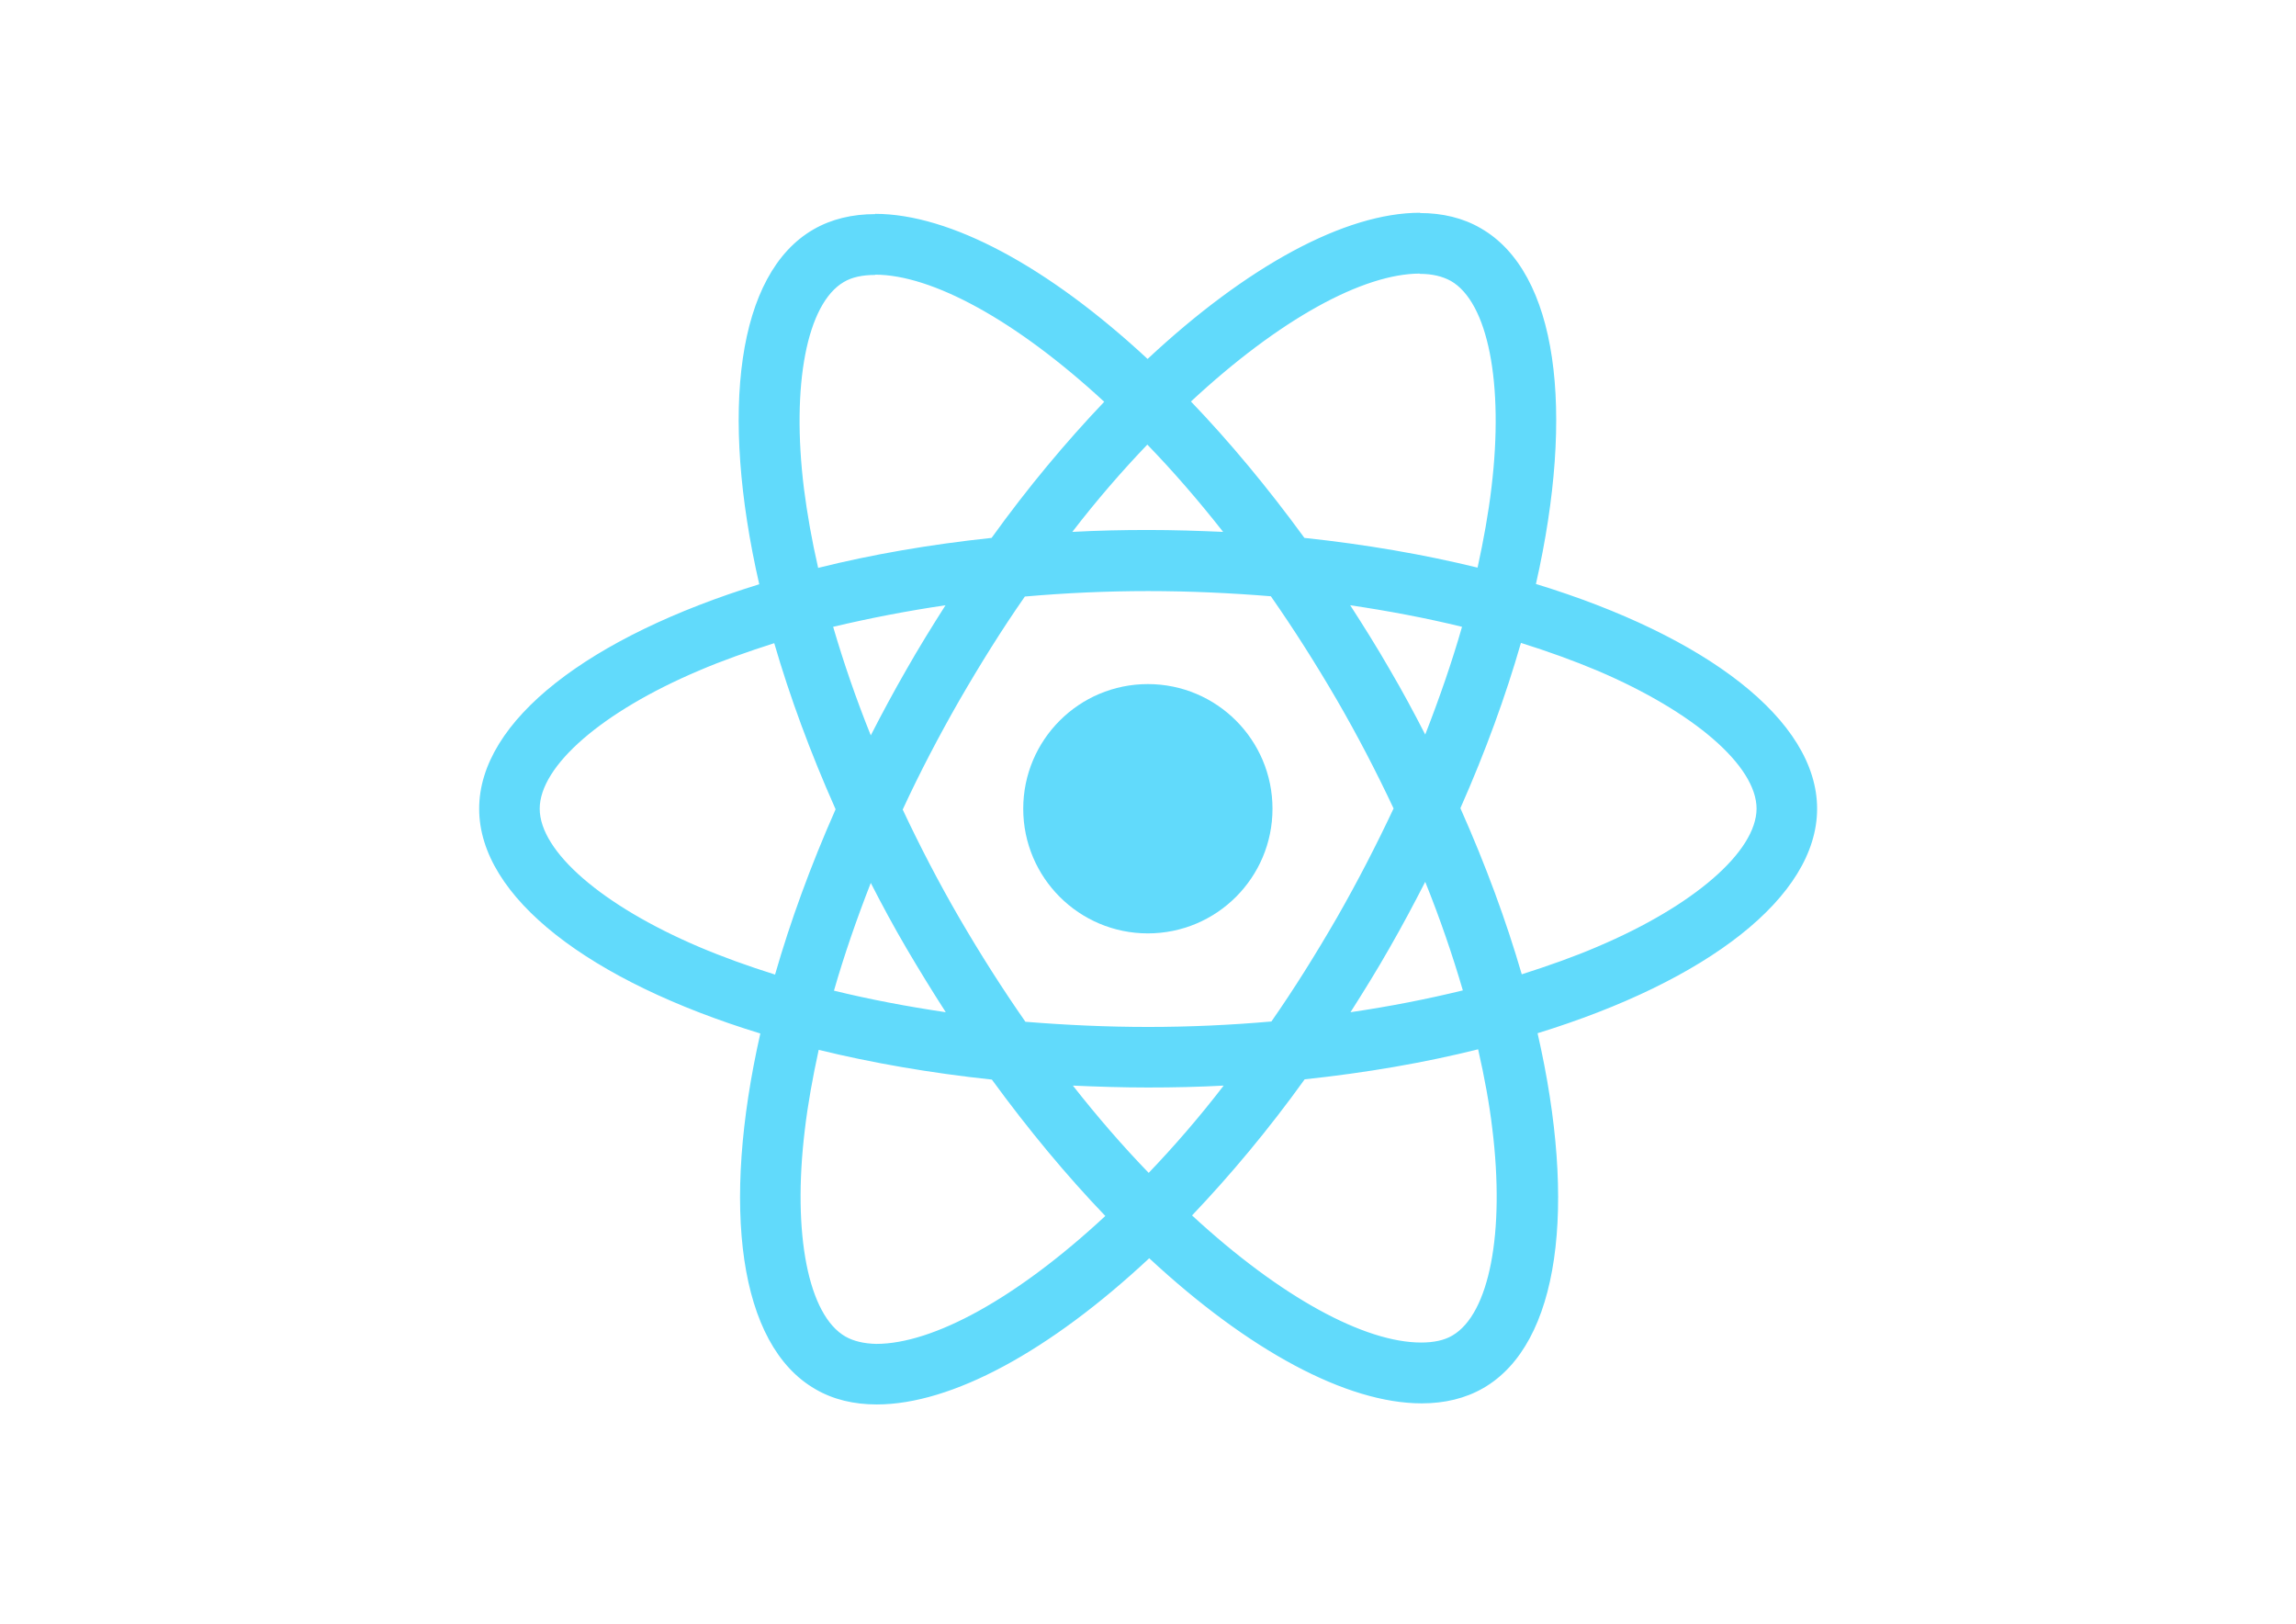
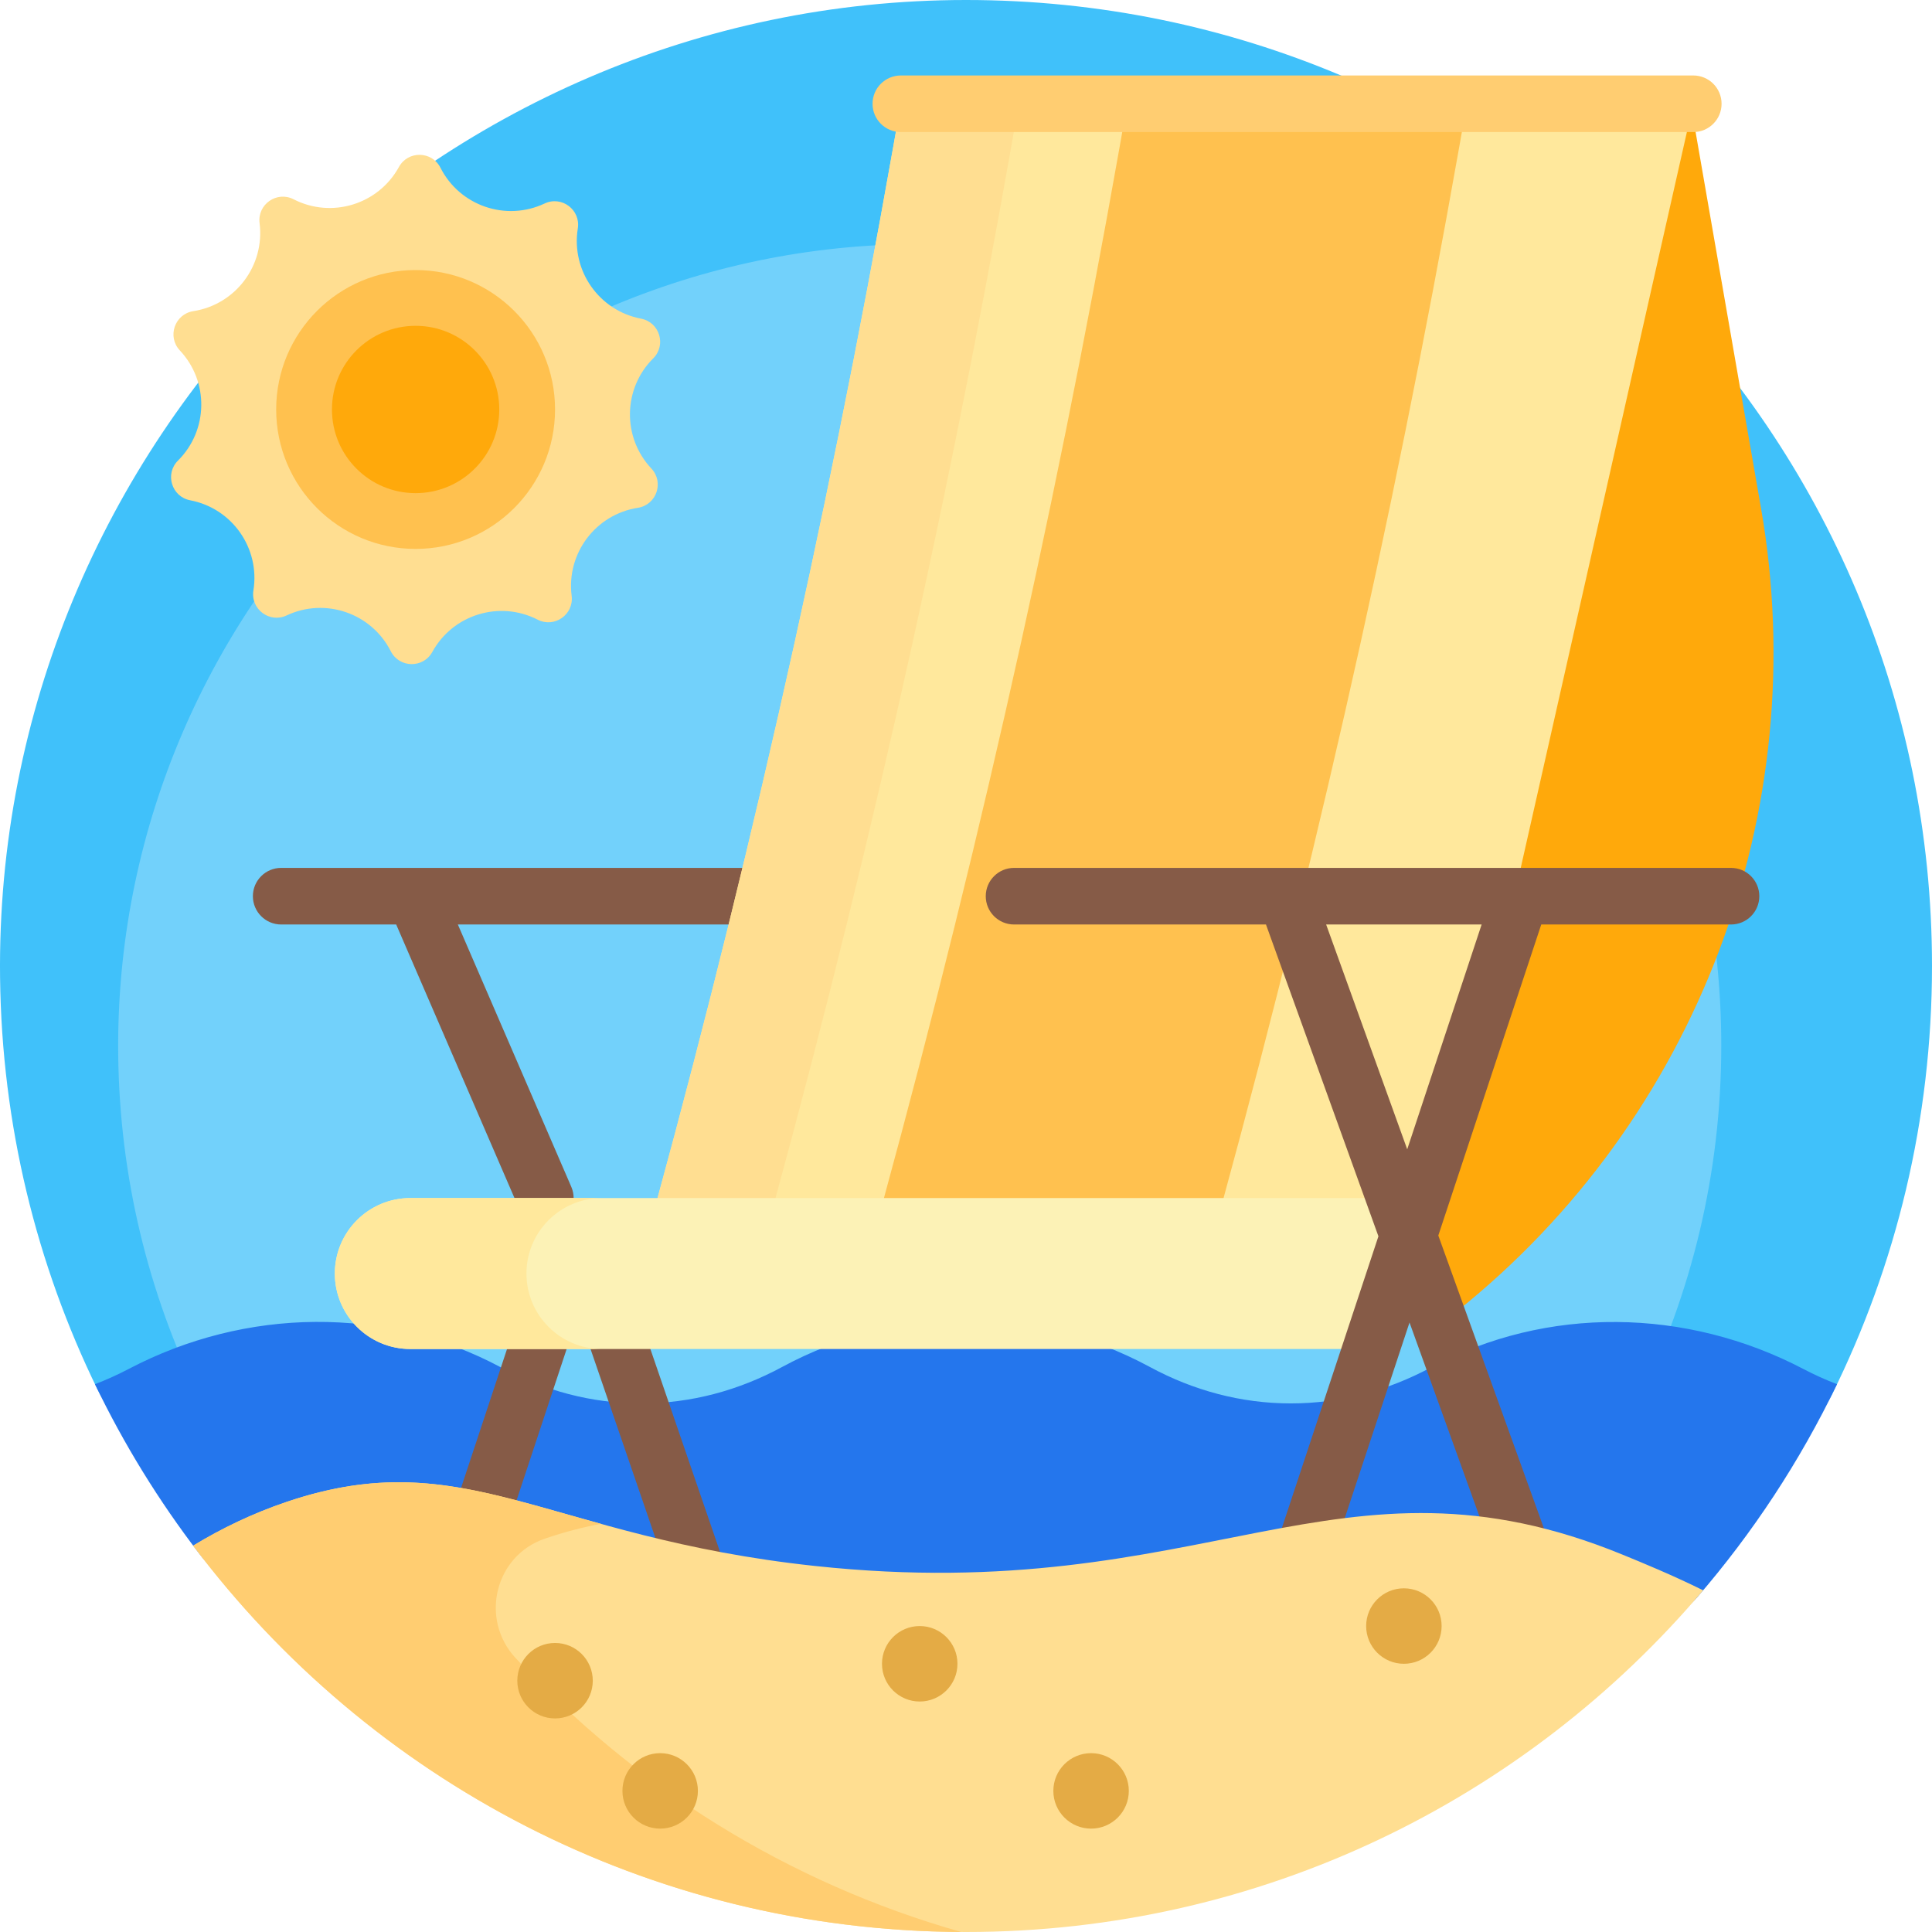
- <svg xmlns="http://www.w3.org/2000/svg" viewBox="0 0 841.9 595.3">
-   <g fill="#61DAFB">
-     <path d="M666.3 296.5c0-32.5-40.7-63.3-103.1-82.4 14.4-63.6 8-114.2-20.2-130.4-6.5-3.8-14.1-5.6-22.4-5.6v22.3c4.6 0 8.3.9 11.4 2.6 13.6 7.8 19.5 37.5 14.9 75.7-1.1 9.4-2.9 19.3-5.1 29.4-19.6-4.8-41-8.5-63.5-10.9-13.5-18.5-27.5-35.3-41.6-50 32.6-30.3 63.2-46.9 84-46.9V78c-27.5 0-63.5 19.6-99.9 53.6-36.4-33.8-72.4-53.2-99.9-53.2v22.3c20.7 0 51.4 16.5 84 46.6-14 14.7-28 31.4-41.3 49.9-22.6 2.4-44 6.1-63.6 11-2.3-10-4-19.7-5.2-29-4.7-38.2 1.1-67.9 14.6-75.8 3-1.8 6.9-2.6 11.5-2.6V78.5c-8.4 0-16 1.8-22.6 5.6-28.1 16.2-34.4 66.7-19.9 130.1-62.2 19.2-102.7 49.9-102.7 82.3 0 32.5 40.7 63.3 103.1 82.4-14.4 63.6-8 114.2 20.2 130.4 6.5 3.8 14.1 5.6 22.5 5.6 27.5 0 63.5-19.6 99.9-53.6 36.4 33.8 72.4 53.2 99.9 53.2 8.4 0 16-1.8 22.6-5.6 28.1-16.2 34.4-66.7 19.9-130.1 62-19.1 102.5-49.9 102.5-82.3zm-130.2-66.7c-3.7 12.9-8.3 26.2-13.5 39.5-4.1-8-8.4-16-13.1-24-4.6-8-9.5-15.8-14.4-23.4 14.2 2.1 27.9 4.7 41 7.9zm-45.8 106.5c-7.8 13.5-15.8 26.3-24.1 38.2-14.9 1.3-30 2-45.2 2-15.1 0-30.2-.7-45-1.9-8.3-11.9-16.4-24.6-24.2-38-7.6-13.1-14.5-26.4-20.8-39.8 6.2-13.4 13.2-26.8 20.7-39.9 7.8-13.5 15.8-26.3 24.1-38.2 14.9-1.3 30-2 45.2-2 15.1 0 30.2.7 45 1.9 8.3 11.9 16.4 24.6 24.2 38 7.6 13.1 14.5 26.4 20.8 39.8-6.3 13.4-13.2 26.8-20.7 39.9zm32.3-13c5.4 13.4 10 26.8 13.8 39.8-13.1 3.2-26.9 5.9-41.2 8 4.9-7.7 9.8-15.6 14.4-23.7 4.6-8 8.9-16.1 13-24.1zM421.2 430c-9.3-9.6-18.6-20.3-27.8-32 9 .4 18.2.7 27.5.7 9.4 0 18.7-.2 27.8-.7-9 11.7-18.3 22.4-27.5 32zm-74.4-58.9c-14.2-2.1-27.9-4.7-41-7.9 3.7-12.9 8.3-26.2 13.5-39.5 4.1 8 8.4 16 13.1 24 4.7 8 9.5 15.8 14.4 23.4zM420.7 163c9.3 9.6 18.6 20.3 27.8 32-9-.4-18.2-.7-27.5-.7-9.4 0-18.7.2-27.8.7 9-11.7 18.3-22.4 27.5-32zm-74 58.9c-4.9 7.7-9.8 15.6-14.4 23.7-4.6 8-8.9 16-13 24-5.4-13.4-10-26.8-13.8-39.8 13.1-3.1 26.9-5.8 41.2-7.9zm-90.5 125.2c-35.4-15.1-58.3-34.9-58.3-50.6 0-15.7 22.9-35.6 58.3-50.6 8.6-3.7 18-7 27.7-10.1 5.7 19.6 13.2 40 22.5 60.9-9.2 20.8-16.6 41.1-22.2 60.6-9.9-3.1-19.3-6.5-28-10.2zM310 490c-13.6-7.8-19.5-37.5-14.9-75.7 1.1-9.4 2.9-19.3 5.1-29.4 19.6 4.8 41 8.5 63.5 10.9 13.5 18.5 27.5 35.3 41.6 50-32.6 30.3-63.2 46.9-84 46.9-4.5-.1-8.3-1-11.3-2.7zm237.2-76.2c4.7 38.2-1.1 67.9-14.6 75.8-3 1.8-6.9 2.6-11.5 2.6-20.7 0-51.4-16.5-84-46.6 14-14.7 28-31.4 41.3-49.9 22.6-2.4 44-6.1 63.6-11 2.3 10.1 4.1 19.8 5.2 29.1zm38.5-66.7c-8.6 3.7-18 7-27.7 10.1-5.7-19.6-13.2-40-22.5-60.9 9.2-20.8 16.6-41.1 22.2-60.6 9.9 3.1 19.3 6.5 28.1 10.2 35.4 15.1 58.3 34.9 58.3 50.6-.1 15.7-23 35.6-58.4 50.6zM320.8 78.4z" />
-     <circle cx="420.9" cy="296.5" r="45.7" />
-     <path d="M520.5 78.1z" />
+ <svg xmlns="http://www.w3.org/2000/svg" id="Capa_1" enable-background="new 0 0 512 512" height="512" viewBox="0 0 512 512" width="512">
+   <g>
+     <path d="m25.775 368.082c-16.085-32.979-25.293-69.928-25.757-108.98-1.682-141.66 114.312-259.102 255.983-259.102 141.384 0 255.999 114.615 255.999 256 0 40.777-9.534 79.328-26.495 113.544-3.191 6.437-9.813 10.456-16.997 10.456h-423.721c-8.097 0-15.462-4.64-19.012-11.918z" fill="#40c1fa" />
+     <path d="m52.702 370.111c-13.347-27.365-20.988-58.024-21.372-90.428-1.396-117.546 94.852-214.995 212.406-214.995 117.316 0 212.42 95.104 212.42 212.421 0 33.836-7.911 65.824-21.984 94.215-2.648 5.341-8.142 8.676-14.104 8.676h-351.591c-6.719 0-12.83-3.85-15.775-9.889z" fill="#72d1fb" />
+     <path d="m486.835 366.821c-9.858 20.496-22.365 39.477-37.078 56.499-3.627 4.196-8.987 6.562-14.519 6.161-19.125-1.385-38.5 2.435-55.775 11.773-11.523 6.229-24.143 9.665-37.374 9.665-13.23 0-25.85-3.435-37.372-9.663-30.474-16.473-66.96-16.473-97.434 0-11.522 6.228-24.142 9.663-37.372 9.663s-25.851-3.435-37.374-9.665c-13.984-7.56-29.345-11.502-44.835-11.996-13.685-.436-26.57-6.672-34.906-17.533-10.676-13.91-19.957-28.948-27.631-44.904 3.065-1.168 6.068-2.527 9.002-4.066 30.875-16.2 67.9-16.839 98.629-.362 11.453 6.141 23.984 9.526 37.116 9.526 13.23 0 25.85-3.435 37.372-9.663 30.474-16.473 66.96-16.473 97.434 0 11.522 6.228 24.142 9.663 37.372 9.663 13.122 0 25.644-3.379 37.09-9.512 30.761-16.481 67.801-15.808 98.717.38 2.913 1.526 5.895 2.874 8.938 4.034z" fill="#2476ed" />
+     <path d="m212.016 237.5c0 4.143-3.357 7.5-7.5 7.5h-83.18l30.074 69.546c1.632 3.807-.132 8.216-3.939 9.848-.963.413-1.965.608-2.95.608-2.91 0-5.679-1.703-6.897-4.548l-32.63-75.454h-30.478c-4.143 0-7.5-3.357-7.5-7.5s3.357-7.5 7.5-7.5h130c4.143 0 7.5 3.357 7.5 7.5z" fill="#865b47" />
+     <path d="m153.125 60.547c-1.8 11.19 5.628 21.782 16.761 23.903 4.914.936 6.771 6.994 3.225 10.523-8.033 7.995-8.25 20.93-.49 29.19 3.425 3.646 1.367 9.638-3.576 10.409-11.198 1.746-18.977 12.083-17.553 23.327.628 4.963-4.56 8.601-9.012 6.319-10.086-5.169-22.455-1.379-27.913 8.554-2.409 4.384-8.744 4.278-11.005-.185-5.121-10.111-17.356-14.314-27.61-9.486-4.526 2.131-9.589-1.679-8.795-6.618 1.8-11.19-5.628-21.782-16.761-23.903-4.914-.936-6.771-6.994-3.225-10.523 8.033-7.995 8.25-20.93.49-29.19-3.425-3.646-1.367-9.638 3.576-10.409 11.198-1.746 18.977-12.083 17.554-23.327-.628-4.963 4.56-8.601 9.012-6.319 10.086 5.169 22.455 1.379 27.913-8.554 2.409-4.384 8.744-4.278 11.005.185 5.121 10.111 17.356 14.314 27.61 9.486 4.526-2.131 9.589 1.679 8.794 6.618z" fill="#ffde91" />
+     <path d="m147.093 108.516c0 20.408-16.544 36.952-36.952 36.952s-36.951-16.544-36.951-36.952 16.544-36.952 36.952-36.952 36.951 16.544 36.951 36.952z" fill="#ffc14f" />
+     <path d="m132.313 108.516c0 12.245-9.926 22.171-22.171 22.171s-22.171-9.926-22.171-22.171 9.926-22.171 22.171-22.171 22.171 9.927 22.171 22.171z" fill="#ffa90b" />
+     <path d="m386.114 347.5-39.614-50.5-32.644-269.5h134.194l18.64 107.181c13.969 80.326-16.91 161.886-80.576 212.819z" fill="#ffa90b" />
+     <path d="m194.932 446.382c-.807.276-1.628.408-2.436.408-3.115 0-6.025-1.956-7.093-5.067l-32.127-93.607-30.959 93.529c-1.043 3.15-3.974 5.146-7.119 5.146-.781 0-1.575-.123-2.357-.382-3.933-1.302-6.065-5.545-4.764-9.477l37.004-111.789c1.149-3.474 4.592-5.542 8.09-5.082 3.461-.449 6.877 1.575 8.054 5.004l38.367 111.788c1.344 3.918-.742 8.184-4.66 9.529z" fill="#865b47" />
+     <path d="m238.735 27.5h210l-70 310h-210c27.493-98.275 50.166-197.835 67.935-298.323z" fill="#ffe89c" />
+     <path d="m200 337.5h-31.265c27.493-98.274 50.166-197.834 67.935-298.323l2.065-11.676h31.265l-2.065 11.676c-17.77 100.488-40.442 200.048-67.935 298.323z" fill="#ffde91" />
+     <path d="m388.735 27.5-2.065 11.677c-17.77 100.488-40.442 200.048-67.935 298.322v.001h-90c27.493-98.274 50.165-197.833 67.935-298.322l2.065-11.678z" fill="#ffc14f" />
+     <path d="m456.235 27.5c0 4.143-3.357 7.5-7.5 7.5h-210c-4.143 0-7.5-3.357-7.5-7.5s3.357-7.5 7.5-7.5h210c4.143 0 7.5 3.357 7.5 7.5z" fill="#ffcd71" />
+     <path d="m358.735 357.5h-250c-11.046 0-20-8.954-20-20 0-11.046 8.954-20 20-20h270z" fill="#fcf2b6" />
+     <path d="m159.516 357.5h-50.781c-11.046 0-20-8.954-20-20 0-11.046 8.954-20 20-20h50.781c-11.046 0-20 8.954-20 20 0 11.046 8.955 20 20 20z" fill="#ffe89c" />
+     <path d="m458.735 230h-55.54c-.106-.002-.212-.002-.317 0h-134.143c-4.143 0-7.5 3.357-7.5 7.5s3.357 7.5 7.5 7.5h66.761l29.801 82.631-36.18 109.301c-1.302 3.932.831 8.175 4.764 9.477.782.259 1.576.382 2.357.382 3.146 0 6.076-1.995 7.119-5.146l30.179-91.169 32.908 91.248c1.067 3.111 3.978 5.067 7.093 5.067.808 0 1.629-.132 2.436-.408 3.918-1.345 6.004-5.61 4.659-9.528l-39.466-109.43 27.284-82.425h50.286c4.143 0 7.5-3.357 7.5-7.5s-3.358-7.5-7.501-7.5zm-85.807 74.58-21.488-59.58h41.209z" fill="#865b47" />
+     <path d="m451.356 421.453c-46.959 55.39-117.052 90.547-195.356 90.547-83.747 0-158.101-40.213-204.806-102.384 7.515-4.574 15.768-8.559 24.806-11.616 47.254-15.981 68.787 9.365 140 17 103.59 11.107 138.597-33.887 214-3 5.295 2.169 13.107 5.369 21.356 9.453z" fill="#ffde91" />
+     <path d="m254.73 511.997c-83.228-.404-157.067-40.524-203.537-102.38 7.516-4.575 15.769-8.56 24.807-11.617 31.742-10.735 51.879-2.822 83.264 5.844-4.626.836-9.46 2.085-14.597 3.822-.09.031-.181.061-.271.092-13.262 4.52-17.308 21.301-7.8 31.592 31.517 34.112 72.199 59.63 118.134 72.647z" fill="#ffcd71" />
+     <path d="m157.093 445.402c0 5.523-4.477 10-10 10s-10-4.477-10-10 4.477-10 10-10 10 4.477 10 10zm132.055 19.203c-5.523 0-10 4.477-10 10s4.477 10 10 10 10-4.477 10-10-4.477-10-10-10zm82.897-43.686c-5.523 0-10 4.477-10 10s4.477 10 10 10 10-4.477 10-10-4.478-10-10-10zm-197.095 43.686c-5.523 0-10 4.477-10 10s4.477 10 10 10 10-4.477 10-10-4.477-10-10-10zm68.785-33.686c-5.523 0-10 4.477-10 10s4.477 10 10 10 10-4.477 10-10-4.477-10-10-10z" fill="#e4ab45" />
  </g>
</svg>
